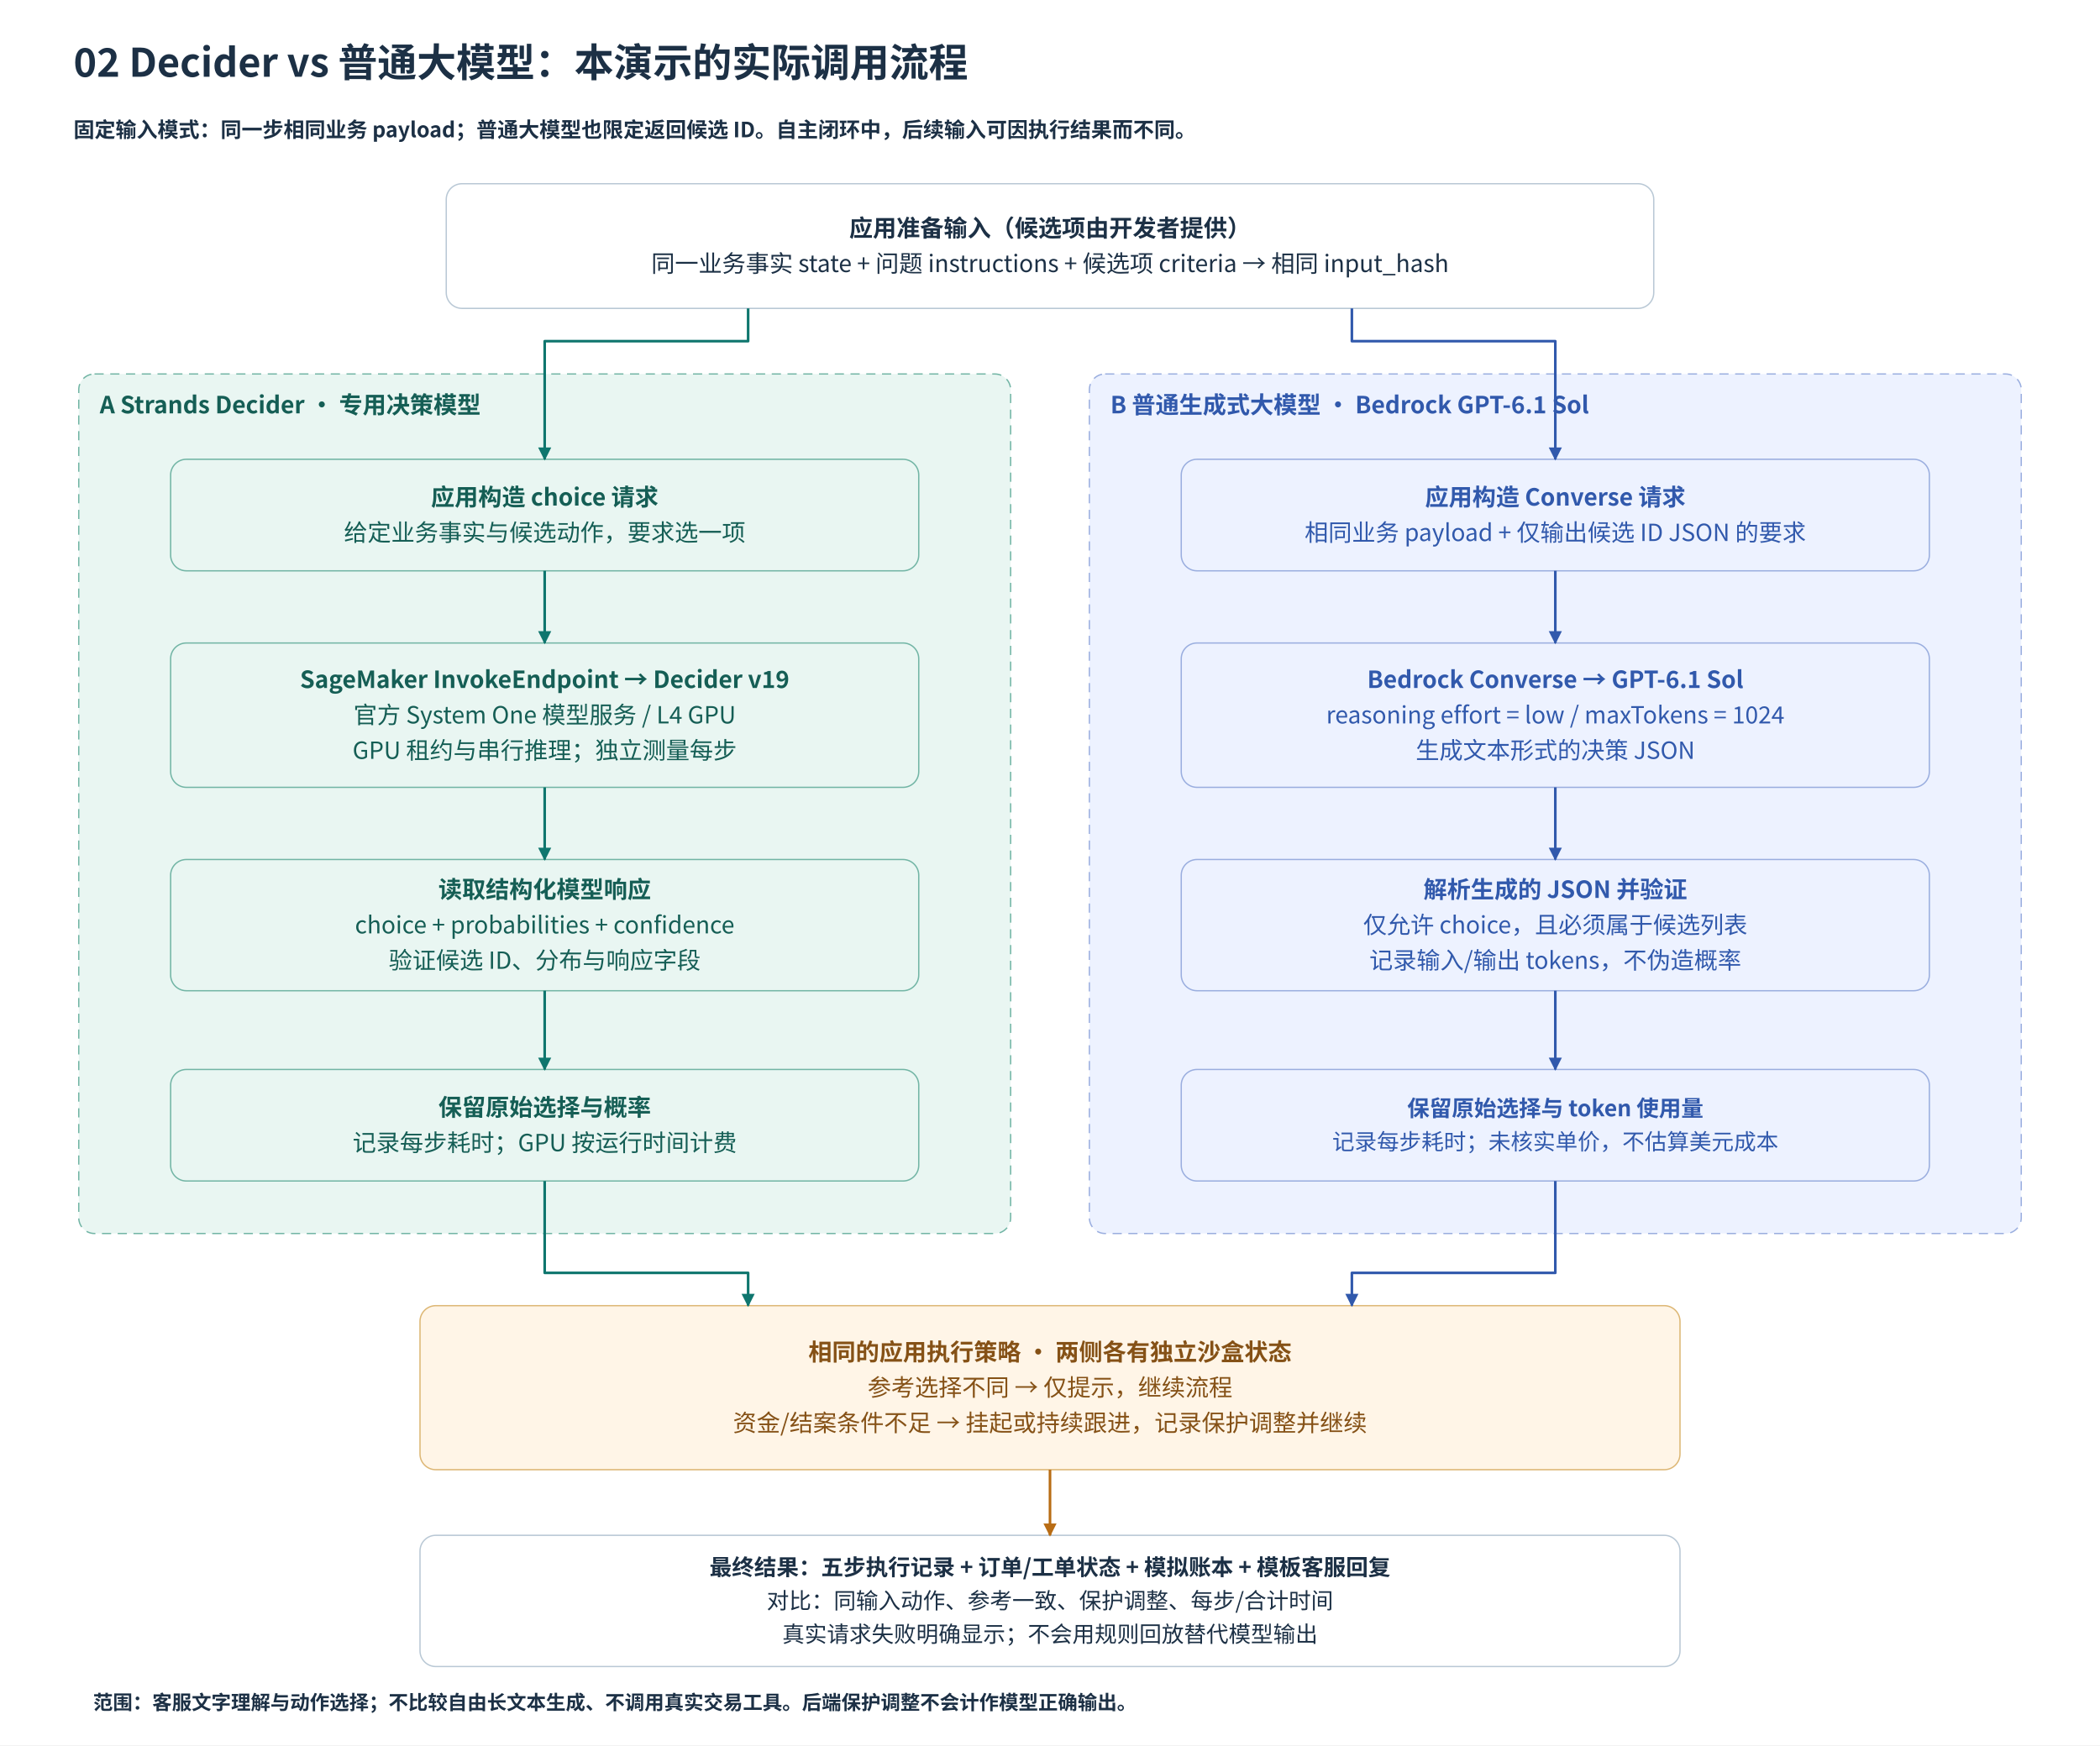
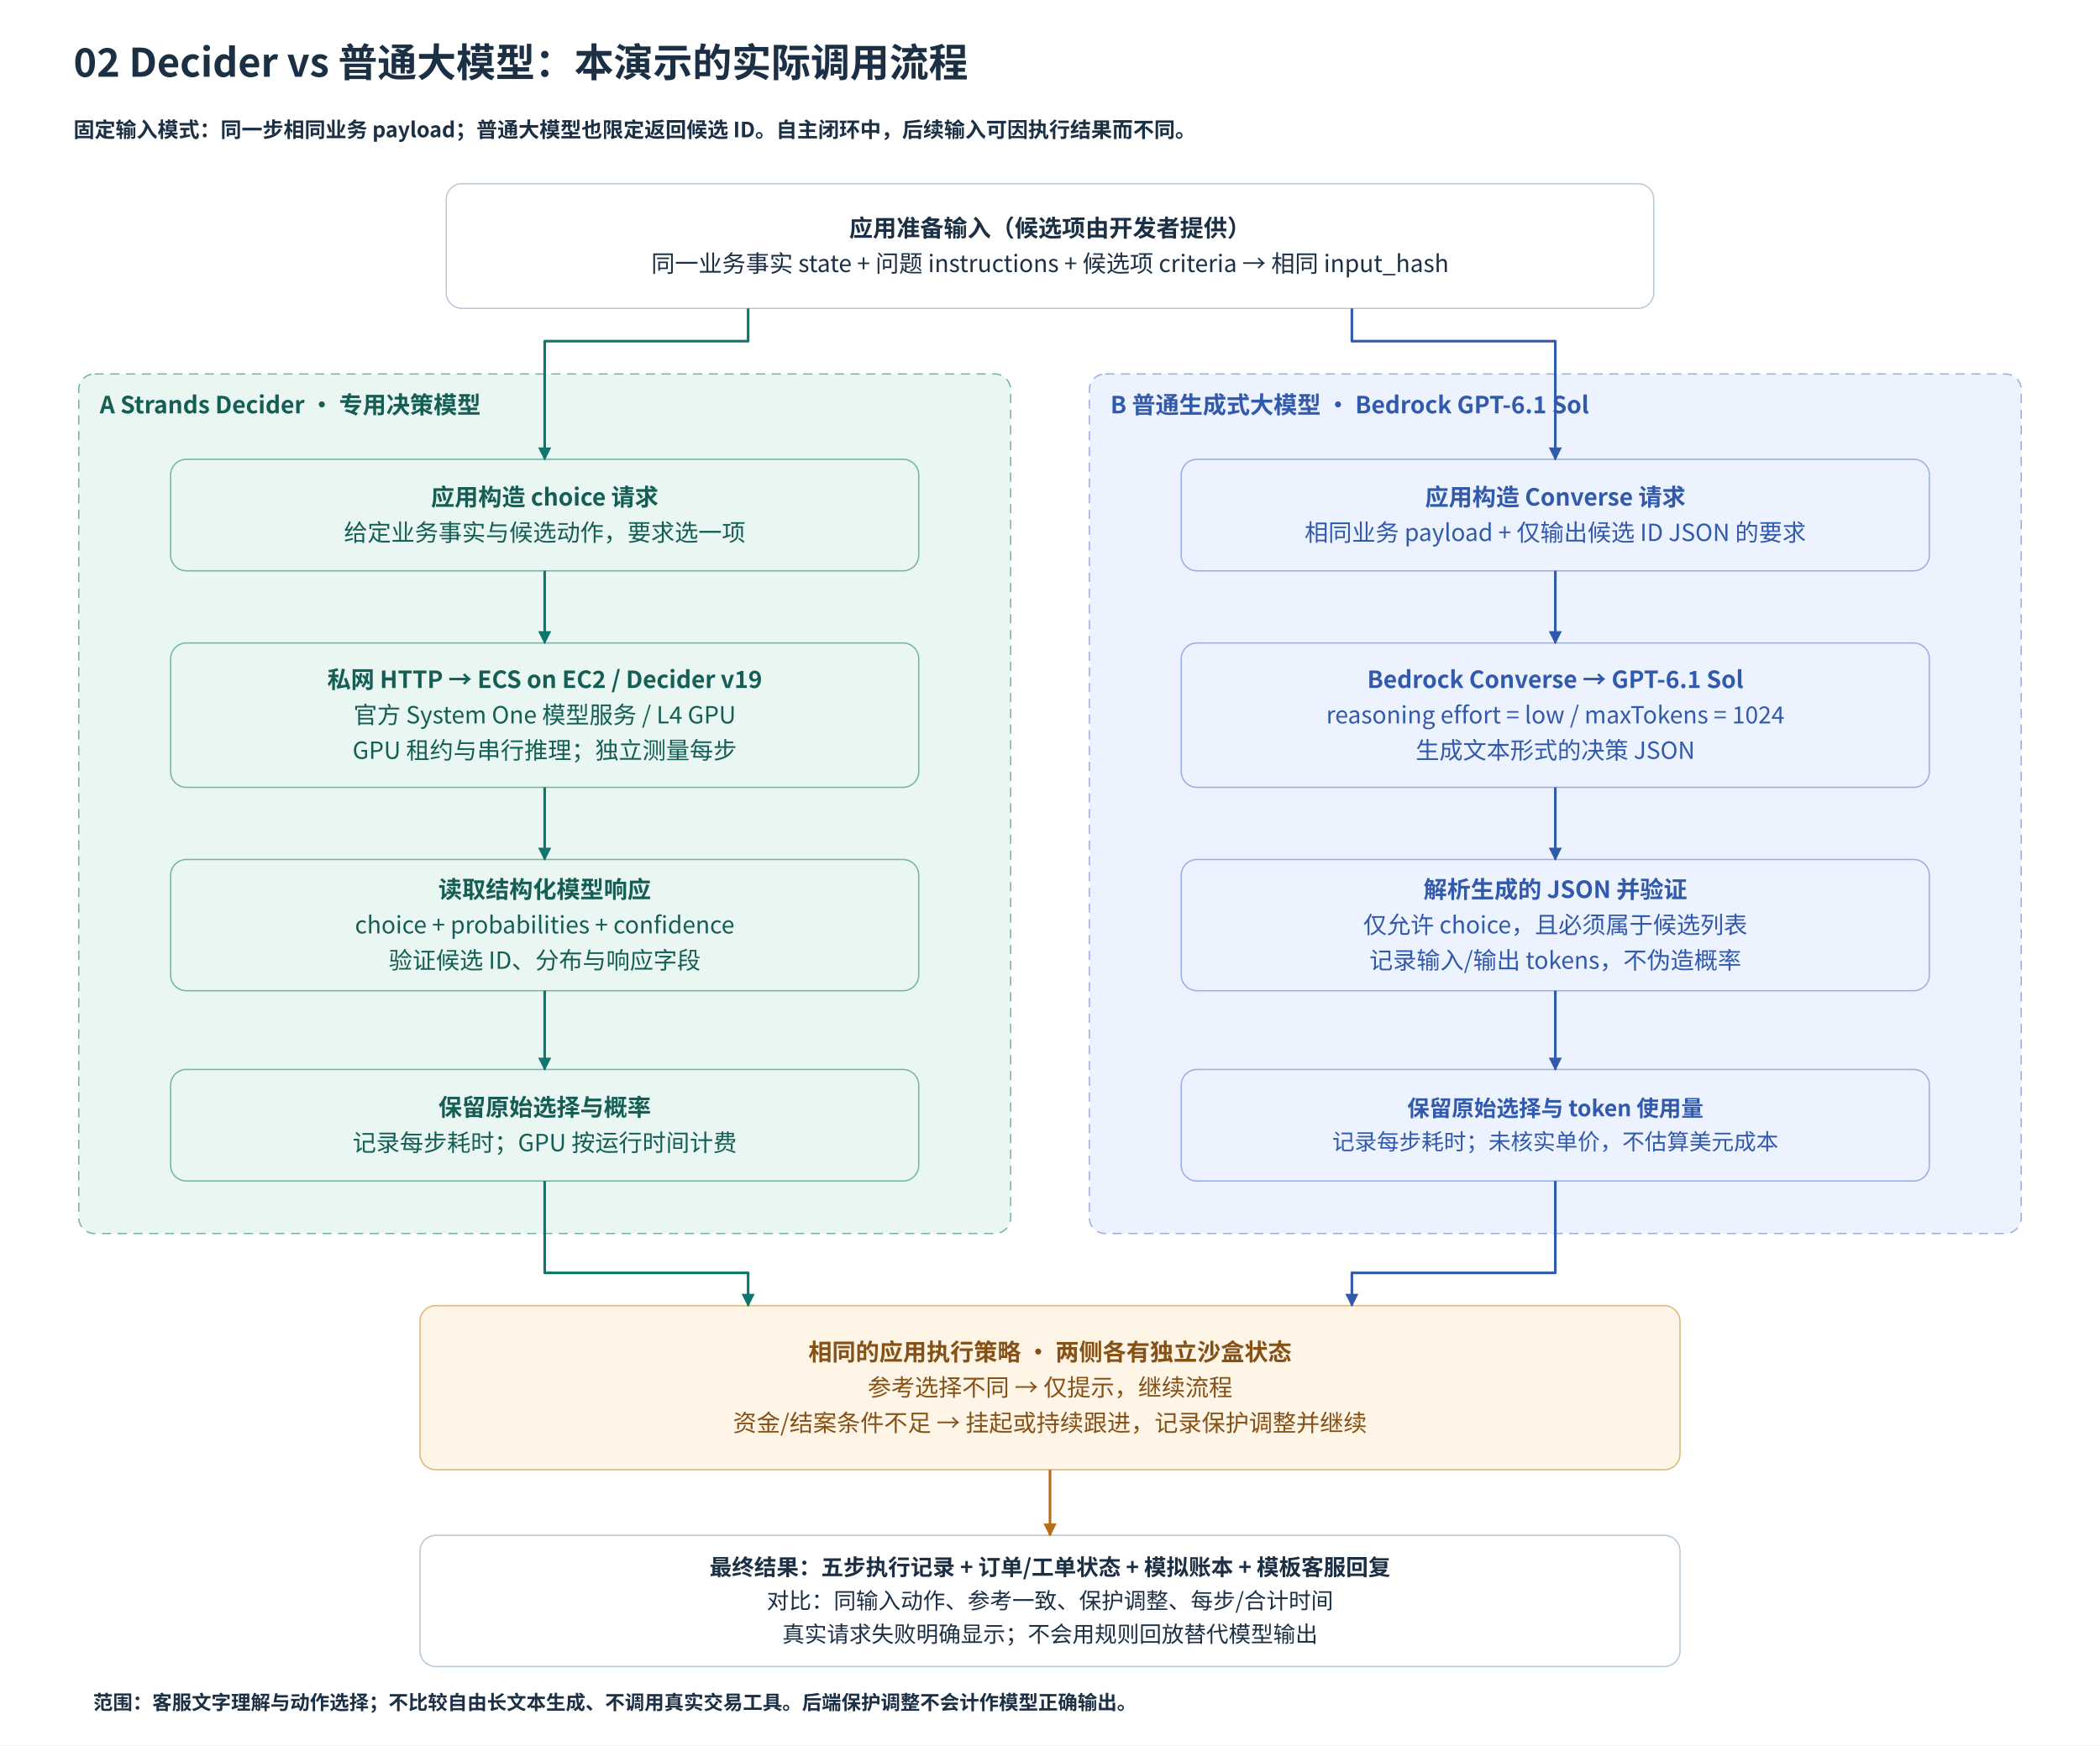
<svg xmlns="http://www.w3.org/2000/svg" width="1600" height="1330" viewBox="0 0 1600 1330" role="img">
  <defs>
    <marker id="arrow52677c" markerWidth="10" markerHeight="10" refX="9" refY="5" orient="auto" markerUnits="userSpaceOnUse">
      <path d="M 0 0 L 10 5 L 0 10 Z" fill="#52677c" />
    </marker>
    <marker id="arrow0f766e" markerWidth="10" markerHeight="10" refX="9" refY="5" orient="auto" markerUnits="userSpaceOnUse">
      <path d="M 0 0 L 10 5 L 0 10 Z" fill="#0f766e" />
    </marker>
    <marker id="arrow3159ac" markerWidth="10" markerHeight="10" refX="9" refY="5" orient="auto" markerUnits="userSpaceOnUse">
      <path d="M 0 0 L 10 5 L 0 10 Z" fill="#3159ac" />
    </marker>
    <marker id="arrowb86c14" markerWidth="10" markerHeight="10" refX="9" refY="5" orient="auto" markerUnits="userSpaceOnUse">
      <path d="M 0 0 L 10 5 L 0 10 Z" fill="#b86c14" />
    </marker>
  </defs>
  <rect width="100%" height="100%" fill="#ffffff" />
  <text x="56" y="58.5" font-family="'Noto Sans CJK SC', 'Microsoft YaHei', sans-serif" font-size="30" fill="#1c3045" text-anchor="start" font-weight="700">02  Decider vs 普通大模型：本演示的实际调用流程</text>
  <text x="56" y="104.6" font-family="'Noto Sans CJK SC', 'Microsoft YaHei', sans-serif" font-size="16" fill="#1c3045" text-anchor="start" font-weight="700">固定输入模式：同一步相同业务 payload；普通大模型也限定返回候选 ID。自主闭环中，后续输入可因执行结果而不同。</text>
  <rect x="340" y="140" width="920" height="95" rx="12" fill="#ffffff" stroke="#b9c8d5" />
  <text x="800.0" y="180.3" font-family="'Noto Sans CJK SC', 'Microsoft YaHei', sans-serif" font-size="18" fill="#1c3045" text-anchor="middle" font-weight="700">应用准备输入（候选项由开发者提供）</text>
  <text x="800.0" y="207.3" font-family="'Noto Sans CJK SC', 'Microsoft YaHei', sans-serif" font-size="18" fill="#1c3045" text-anchor="middle">同一业务事实 state + 问题 instructions + 候选项 criteria → 相同 input_hash</text>
  <rect x="60" y="285" width="710" height="655" rx="12" fill="#e9f6f2" stroke="#72b5a5" stroke-dasharray="7 5" />
  <text x="76" y="315.0" font-family="'Noto Sans CJK SC', 'Microsoft YaHei', sans-serif" font-size="18" fill="#155e55" text-anchor="start" font-weight="700">A  Strands Decider · 专用决策模型</text>
  <rect x="830" y="285" width="710" height="655" rx="12" fill="#edf2ff" stroke="#9aaedf" stroke-dasharray="7 5" />
  <text x="846" y="315.0" font-family="'Noto Sans CJK SC', 'Microsoft YaHei', sans-serif" font-size="18" fill="#3159ac" text-anchor="start" font-weight="700">B  普通生成式大模型 · Bedrock GPT-6.1 Sol</text>
  <rect x="130" y="350" width="570" height="85" rx="12" fill="#e9f6f2" stroke="#72b5a5" />
  <text x="415.0" y="385.3" font-family="'Noto Sans CJK SC', 'Microsoft YaHei', sans-serif" font-size="18" fill="#155e55" text-anchor="middle" font-weight="700">应用构造 choice 请求</text>
  <text x="415.0" y="412.3" font-family="'Noto Sans CJK SC', 'Microsoft YaHei', sans-serif" font-size="18" fill="#155e55" text-anchor="middle">给定业务事实与候选动作，要求选一项</text>
  <rect x="900" y="350" width="570" height="85" rx="12" fill="#edf2ff" stroke="#9aaedf" />
  <text x="1185.0" y="385.3" font-family="'Noto Sans CJK SC', 'Microsoft YaHei', sans-serif" font-size="18" fill="#3159ac" text-anchor="middle" font-weight="700">应用构造 Converse 请求</text>
  <text x="1185.0" y="412.3" font-family="'Noto Sans CJK SC', 'Microsoft YaHei', sans-serif" font-size="18" fill="#3159ac" text-anchor="middle">相同业务 payload + 仅输出候选 ID JSON 的要求</text>
  <rect x="130" y="490" width="570" height="110" rx="12" fill="#e9f6f2" stroke="#72b5a5" />
-   <text x="415.0" y="524.3" font-family="'Noto Sans CJK SC', 'Microsoft YaHei', sans-serif" font-size="18" fill="#155e55" text-anchor="middle" font-weight="700">SageMaker InvokeEndpoint → Decider v19</text>
+   <text x="415.0" y="524.3" font-family="'Noto Sans CJK SC', 'Microsoft YaHei', sans-serif" font-size="18" fill="#155e55" text-anchor="middle" font-weight="700">私网 HTTP → ECS on EC2 / Decider v19</text>
  <text x="415.0" y="551.3" font-family="'Noto Sans CJK SC', 'Microsoft YaHei', sans-serif" font-size="18" fill="#155e55" text-anchor="middle">官方 System One 模型服务 / L4 GPU</text>
  <text x="415.0" y="578.3" font-family="'Noto Sans CJK SC', 'Microsoft YaHei', sans-serif" font-size="18" fill="#155e55" text-anchor="middle">GPU 租约与串行推理；独立测量每步</text>
  <rect x="900" y="490" width="570" height="110" rx="12" fill="#edf2ff" stroke="#9aaedf" />
  <text x="1185.0" y="524.3" font-family="'Noto Sans CJK SC', 'Microsoft YaHei', sans-serif" font-size="18" fill="#3159ac" text-anchor="middle" font-weight="700">Bedrock Converse → GPT-6.1 Sol</text>
  <text x="1185.0" y="551.3" font-family="'Noto Sans CJK SC', 'Microsoft YaHei', sans-serif" font-size="18" fill="#3159ac" text-anchor="middle">reasoning effort = low / maxTokens = 1024</text>
  <text x="1185.0" y="578.3" font-family="'Noto Sans CJK SC', 'Microsoft YaHei', sans-serif" font-size="18" fill="#3159ac" text-anchor="middle">生成文本形式的决策 JSON</text>
  <rect x="130" y="655" width="570" height="100" rx="12" fill="#e9f6f2" stroke="#72b5a5" />
  <text x="415.0" y="684.3" font-family="'Noto Sans CJK SC', 'Microsoft YaHei', sans-serif" font-size="18" fill="#155e55" text-anchor="middle" font-weight="700">读取结构化模型响应</text>
  <text x="415.0" y="711.3" font-family="'Noto Sans CJK SC', 'Microsoft YaHei', sans-serif" font-size="18" fill="#155e55" text-anchor="middle">choice + probabilities + confidence</text>
  <text x="415.0" y="738.3" font-family="'Noto Sans CJK SC', 'Microsoft YaHei', sans-serif" font-size="18" fill="#155e55" text-anchor="middle">验证候选 ID、分布与响应字段</text>
  <rect x="900" y="655" width="570" height="100" rx="12" fill="#edf2ff" stroke="#9aaedf" />
  <text x="1185.0" y="684.3" font-family="'Noto Sans CJK SC', 'Microsoft YaHei', sans-serif" font-size="18" fill="#3159ac" text-anchor="middle" font-weight="700">解析生成的 JSON 并验证</text>
  <text x="1185.0" y="711.3" font-family="'Noto Sans CJK SC', 'Microsoft YaHei', sans-serif" font-size="18" fill="#3159ac" text-anchor="middle">仅允许 choice，且必须属于候选列表</text>
  <text x="1185.0" y="738.3" font-family="'Noto Sans CJK SC', 'Microsoft YaHei', sans-serif" font-size="18" fill="#3159ac" text-anchor="middle">记录输入/输出 tokens，不伪造概率</text>
  <rect x="130" y="815" width="570" height="85" rx="12" fill="#e9f6f2" stroke="#72b5a5" />
  <text x="415.0" y="850.3" font-family="'Noto Sans CJK SC', 'Microsoft YaHei', sans-serif" font-size="18" fill="#155e55" text-anchor="middle" font-weight="700">保留原始选择与概率</text>
  <text x="415.0" y="877.3" font-family="'Noto Sans CJK SC', 'Microsoft YaHei', sans-serif" font-size="18" fill="#155e55" text-anchor="middle">记录每步耗时；GPU 按运行时间计费</text>
  <rect x="900" y="815" width="570" height="85" rx="12" fill="#edf2ff" stroke="#9aaedf" />
  <text x="1185.0" y="850.7" font-family="'Noto Sans CJK SC', 'Microsoft YaHei', sans-serif" font-size="17" fill="#3159ac" text-anchor="middle" font-weight="700">保留原始选择与 token 使用量</text>
  <text x="1185.0" y="876.2" font-family="'Noto Sans CJK SC', 'Microsoft YaHei', sans-serif" font-size="17" fill="#3159ac" text-anchor="middle">记录每步耗时；未核实单价，不估算美元成本</text>
  <rect x="320" y="995" width="960" height="125" rx="12" fill="#fff5e7" stroke="#ddb775" />
  <text x="800.0" y="1036.8" font-family="'Noto Sans CJK SC', 'Microsoft YaHei', sans-serif" font-size="18" fill="#855116" text-anchor="middle" font-weight="700">相同的应用执行策略 · 两侧各有独立沙盒状态</text>
  <text x="800.0" y="1063.8" font-family="'Noto Sans CJK SC', 'Microsoft YaHei', sans-serif" font-size="18" fill="#855116" text-anchor="middle">参考选择不同 → 仅提示，继续流程</text>
  <text x="800.0" y="1090.8" font-family="'Noto Sans CJK SC', 'Microsoft YaHei', sans-serif" font-size="18" fill="#855116" text-anchor="middle">资金/结案条件不足 → 挂起或持续跟进，记录保护调整并继续</text>
  <rect x="320" y="1170" width="960" height="100" rx="12" fill="#ffffff" stroke="#b9c8d5" />
  <text x="800.0" y="1200.45" font-family="'Noto Sans CJK SC', 'Microsoft YaHei', sans-serif" font-size="17" fill="#1c3045" text-anchor="middle" font-weight="700">最终结果：五步执行记录 + 订单/工单状态 + 模拟账本 + 模板客服回复</text>
  <text x="800.0" y="1225.95" font-family="'Noto Sans CJK SC', 'Microsoft YaHei', sans-serif" font-size="17" fill="#1c3045" text-anchor="middle">对比：同输入动作、参考一致、保护调整、每步/合计时间</text>
  <text x="800.0" y="1251.45" font-family="'Noto Sans CJK SC', 'Microsoft YaHei', sans-serif" font-size="17" fill="#1c3045" text-anchor="middle">真实请求失败明确显示；不会用规则回放替代模型输出</text>
  <text x="71" y="1302.75" font-family="'Noto Sans CJK SC', 'Microsoft YaHei', sans-serif" font-size="15" fill="#1c3045" text-anchor="start" font-weight="700">范围：客服文字理解与动作选择；不比较自由长文本生成、不调用真实交易工具。后端保护调整不会计作模型正确输出。</text>
  <polyline points="570,235 570,260 415,260 415,350" fill="none" stroke="#0f766e" stroke-width="2" stroke-linejoin="round" marker-end="url(#arrow0f766e)" />
  <polyline points="1030,235 1030,260 1185,260 1185,350" fill="none" stroke="#3159ac" stroke-width="2" stroke-linejoin="round" marker-end="url(#arrow3159ac)" />
  <polyline points="415,435 415,490" fill="none" stroke="#0f766e" stroke-width="2" stroke-linejoin="round" marker-end="url(#arrow0f766e)" />
  <polyline points="415,600 415,655" fill="none" stroke="#0f766e" stroke-width="2" stroke-linejoin="round" marker-end="url(#arrow0f766e)" />
  <polyline points="415,755 415,815" fill="none" stroke="#0f766e" stroke-width="2" stroke-linejoin="round" marker-end="url(#arrow0f766e)" />
  <polyline points="1185,435 1185,490" fill="none" stroke="#3159ac" stroke-width="2" stroke-linejoin="round" marker-end="url(#arrow3159ac)" />
  <polyline points="1185,600 1185,655" fill="none" stroke="#3159ac" stroke-width="2" stroke-linejoin="round" marker-end="url(#arrow3159ac)" />
  <polyline points="1185,755 1185,815" fill="none" stroke="#3159ac" stroke-width="2" stroke-linejoin="round" marker-end="url(#arrow3159ac)" />
  <polyline points="415,900 415,970 570,970 570,995" fill="none" stroke="#0f766e" stroke-width="2" stroke-linejoin="round" marker-end="url(#arrow0f766e)" />
  <polyline points="1185,900 1185,970 1030,970 1030,995" fill="none" stroke="#3159ac" stroke-width="2" stroke-linejoin="round" marker-end="url(#arrow3159ac)" />
  <polyline points="800,1120 800,1170" fill="none" stroke="#b86c14" stroke-width="2" stroke-linejoin="round" marker-end="url(#arrowb86c14)" />
</svg>
